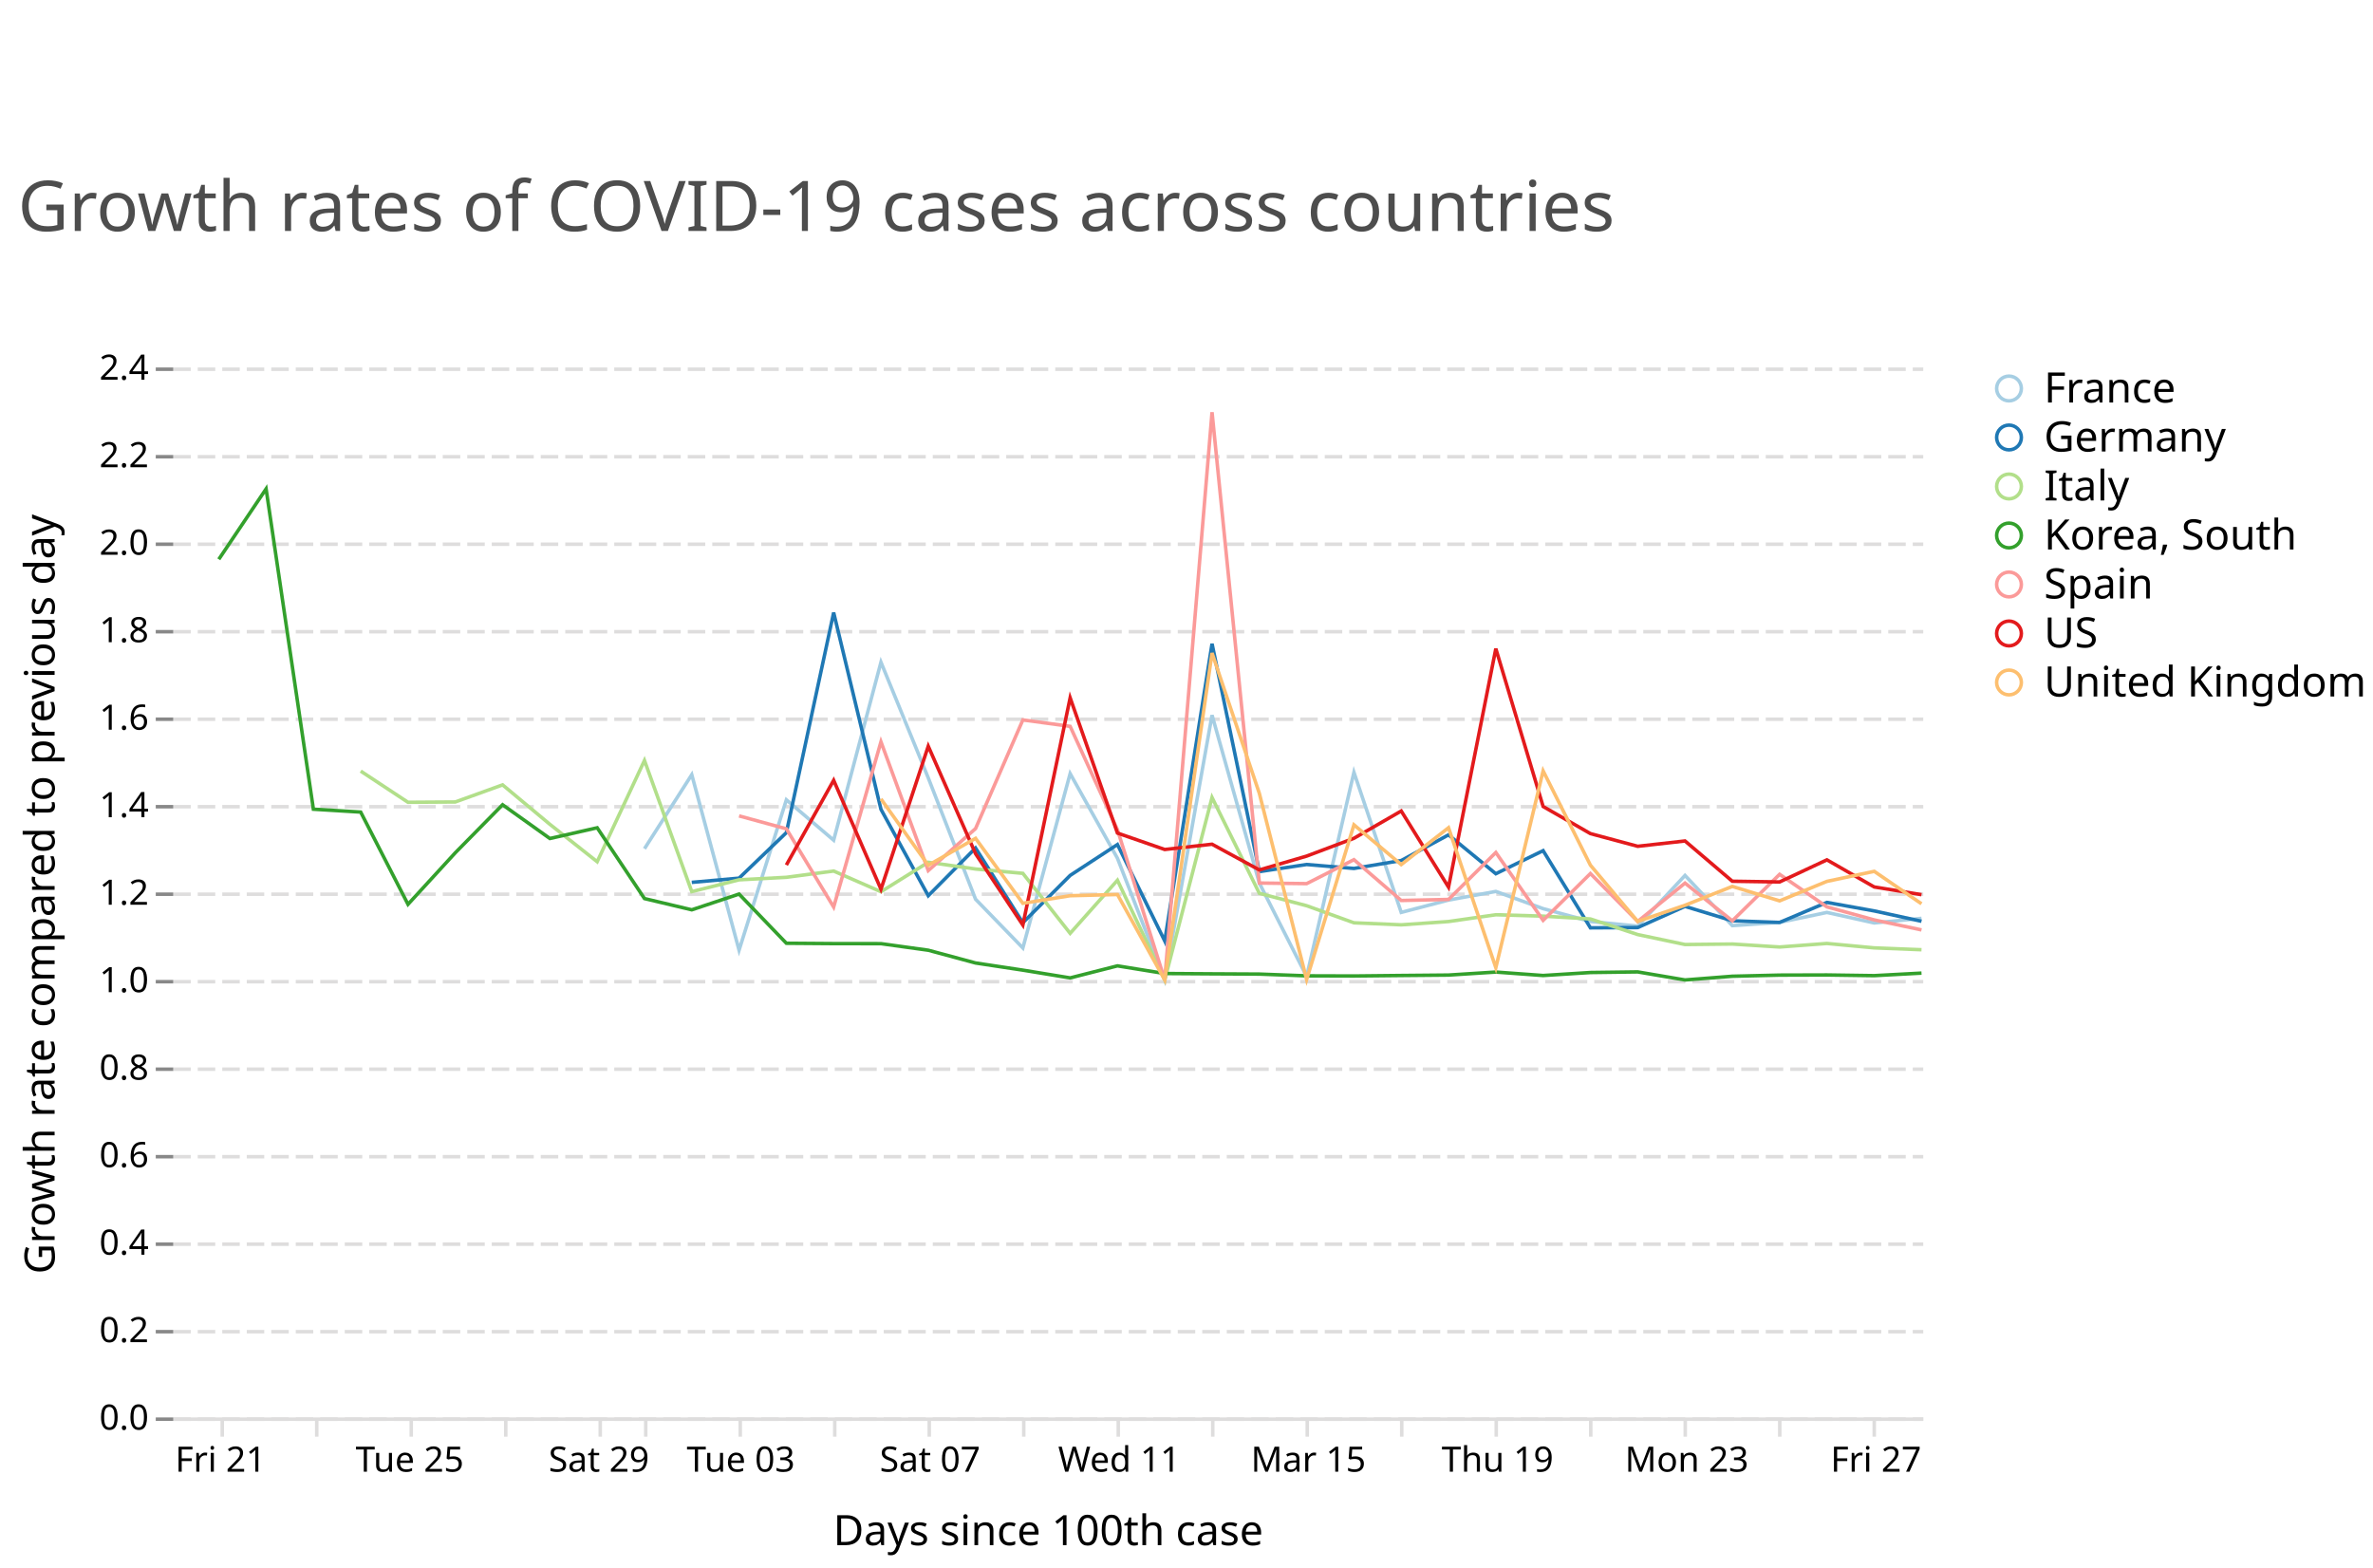
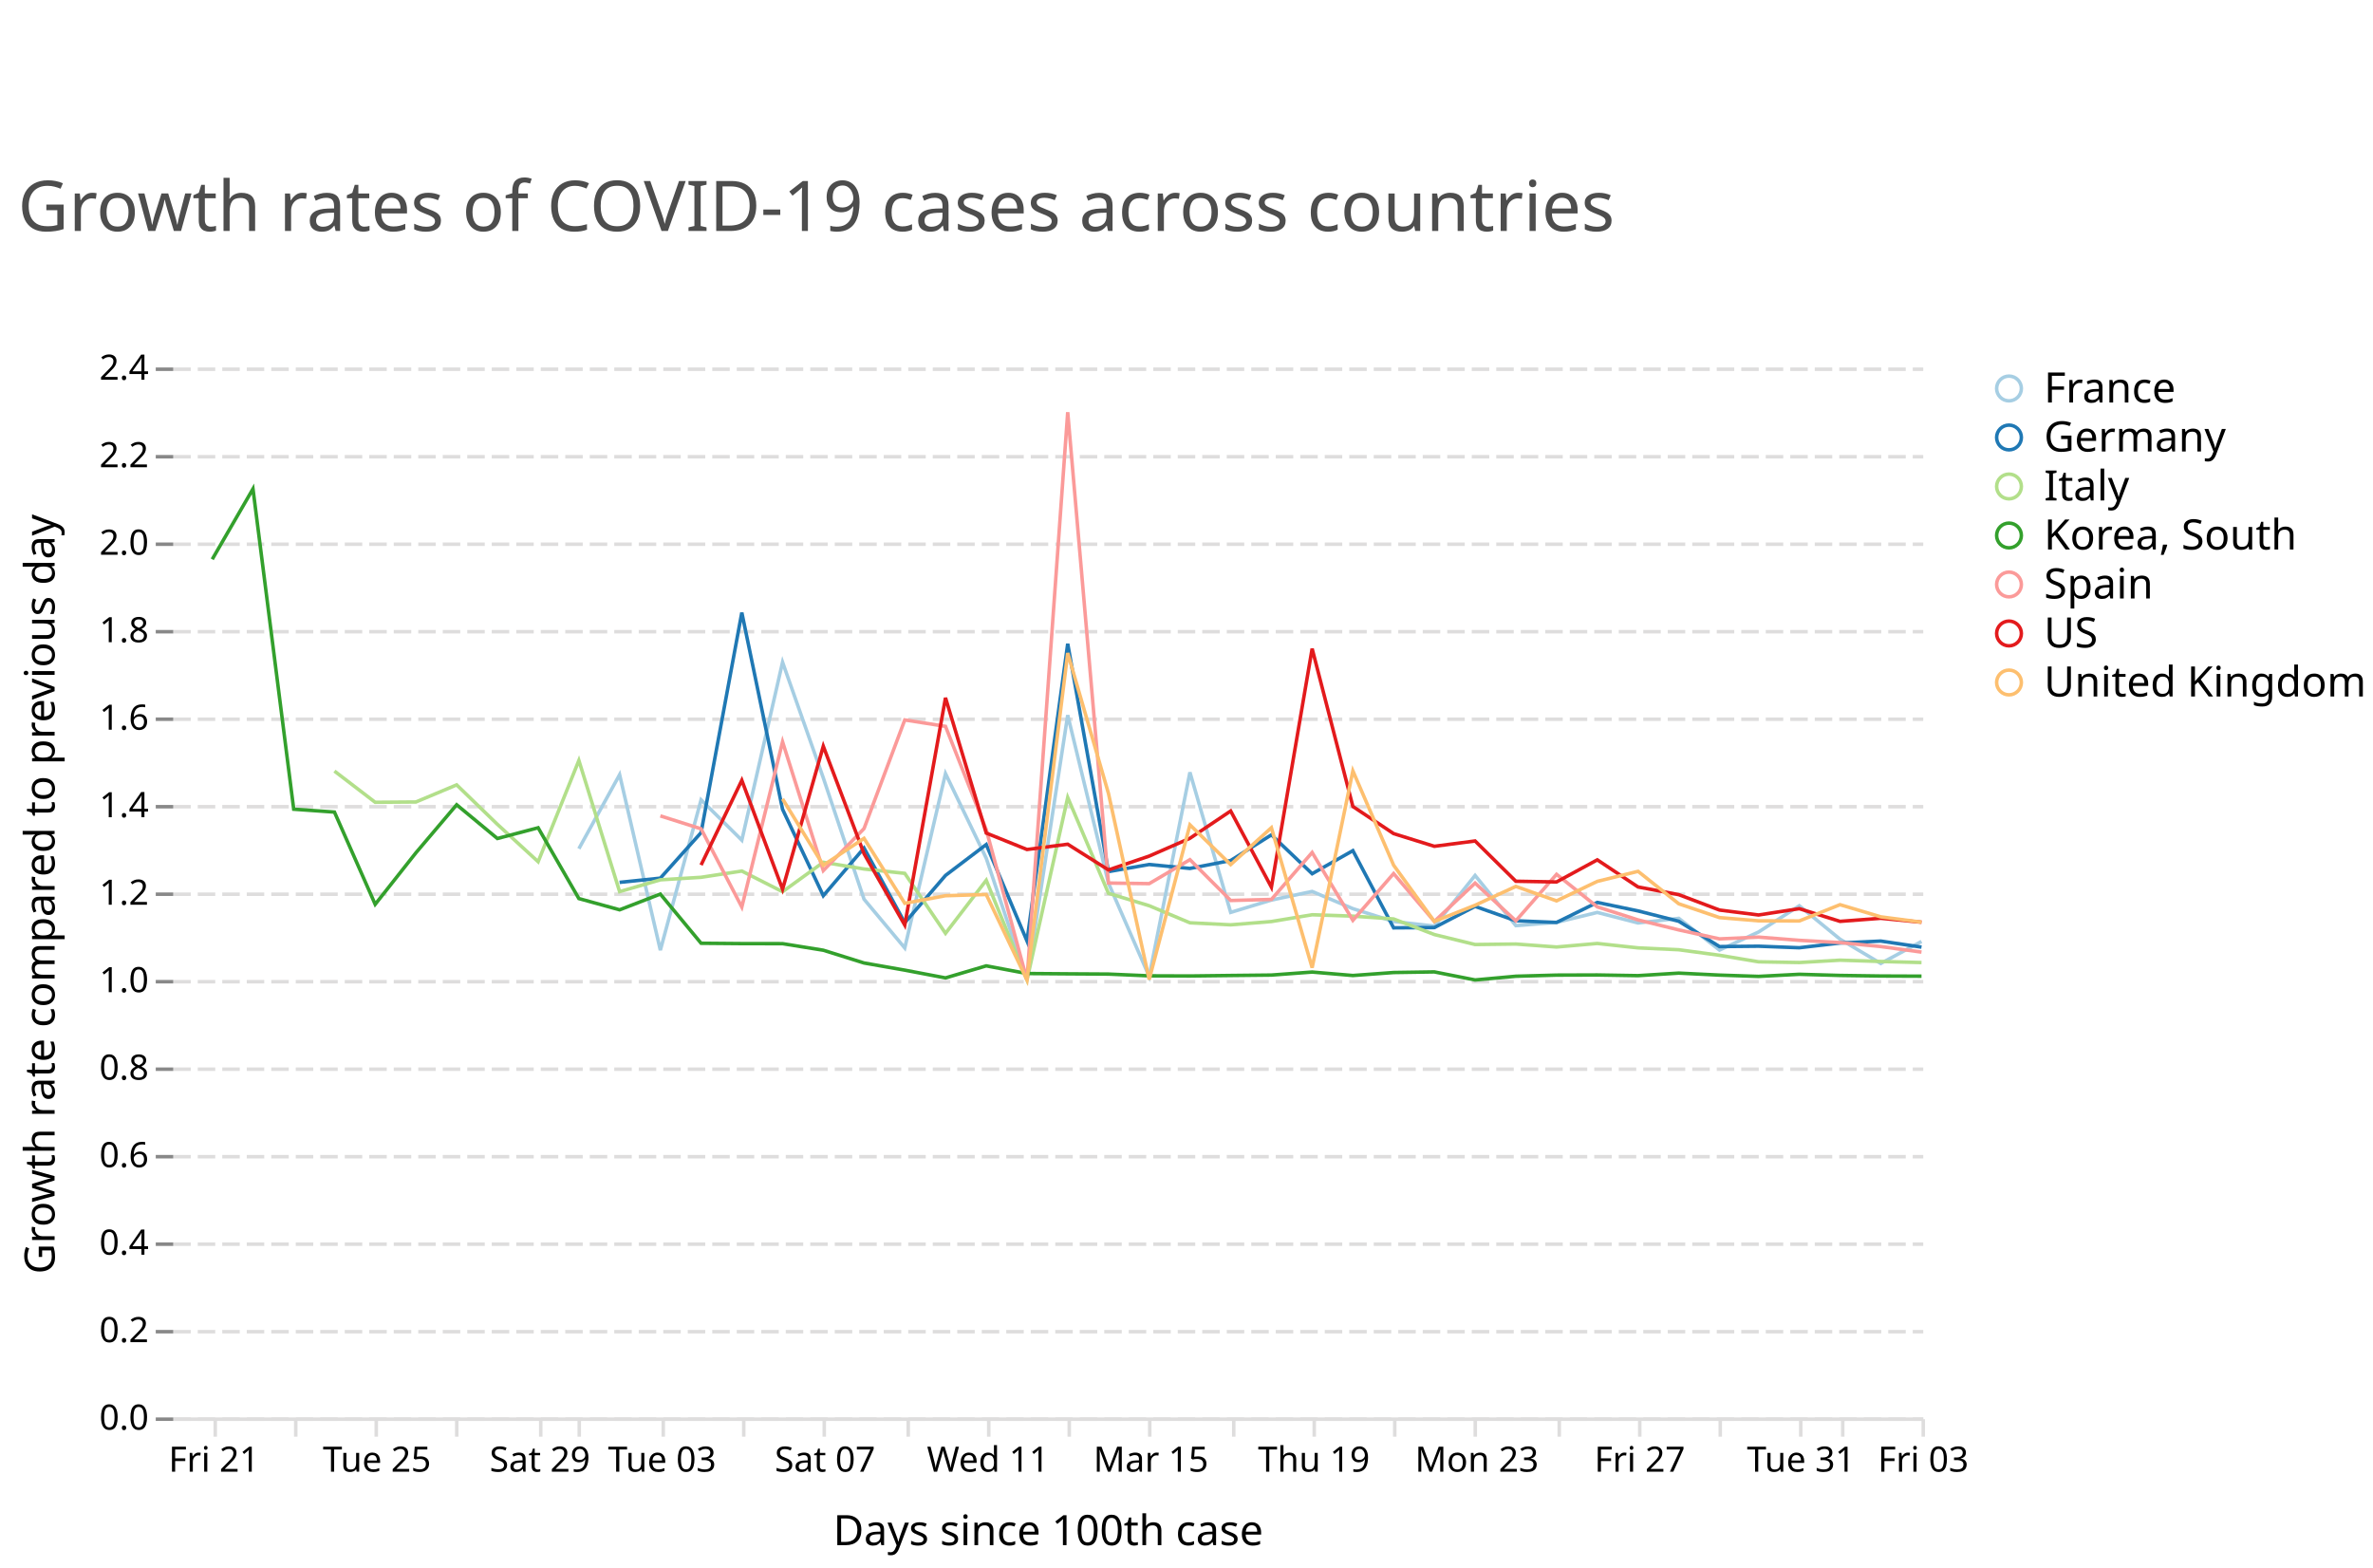
<svg xmlns="http://www.w3.org/2000/svg" class="marks" width="1017" height="672" viewBox="0 0 678 448" version="1.1">
  <g transform="translate(49,105)">
    <g class="mark-group role-frame root">
      <g transform="translate(0,0)">
        <path class="background" d="M0,0h500v300h-500Z" style="fill: none; stroke: #ddd; stroke-width: 0;" />
        <g>
          <g class="mark-group role-axis">
            <g transform="translate(0.5,0.5)">
              <path class="background" d="M0,0h0v0h0Z" style="pointer-events: none; fill: none;" />
              <g>
                <g class="mark-rule role-axis-grid" style="pointer-events: none;">
                  <line transform="translate(0,300)" x2="500" y2="0" style="fill: none; stroke: #DEDDDD; stroke-width: 1; stroke-dasharray: 5,2; opacity: 1;" />
                  <line transform="translate(0,275)" x2="500" y2="0" style="fill: none; stroke: #DEDDDD; stroke-width: 1; stroke-dasharray: 5,2; opacity: 1;" />
                  <line transform="translate(0,250)" x2="500" y2="0" style="fill: none; stroke: #DEDDDD; stroke-width: 1; stroke-dasharray: 5,2; opacity: 1;" />
                  <line transform="translate(0,225)" x2="500" y2="0" style="fill: none; stroke: #DEDDDD; stroke-width: 1; stroke-dasharray: 5,2; opacity: 1;" />
                  <line transform="translate(0,200)" x2="500" y2="0" style="fill: none; stroke: #DEDDDD; stroke-width: 1; stroke-dasharray: 5,2; opacity: 1;" />
                  <line transform="translate(0,175)" x2="500" y2="0" style="fill: none; stroke: #DEDDDD; stroke-width: 1; stroke-dasharray: 5,2; opacity: 1;" />
                  <line transform="translate(0,150)" x2="500" y2="0" style="fill: none; stroke: #DEDDDD; stroke-width: 1; stroke-dasharray: 5,2; opacity: 1;" />
                  <line transform="translate(0,125)" x2="500" y2="0" style="fill: none; stroke: #DEDDDD; stroke-width: 1; stroke-dasharray: 5,2; opacity: 1;" />
                  <line transform="translate(0,100)" x2="500" y2="0" style="fill: none; stroke: #DEDDDD; stroke-width: 1; stroke-dasharray: 5,2; opacity: 1;" />
                  <line transform="translate(0,75)" x2="500" y2="0" style="fill: none; stroke: #DEDDDD; stroke-width: 1; stroke-dasharray: 5,2; opacity: 1;" />
                  <line transform="translate(0,50)" x2="500" y2="0" style="fill: none; stroke: #DEDDDD; stroke-width: 1; stroke-dasharray: 5,2; opacity: 1;" />
                  <line transform="translate(0,25)" x2="500" y2="0" style="fill: none; stroke: #DEDDDD; stroke-width: 1; stroke-dasharray: 5,2; opacity: 1;" />
                  <line transform="translate(0,0)" x2="500" y2="0" style="fill: none; stroke: #DEDDDD; stroke-width: 1; stroke-dasharray: 5,2; opacity: 1;" />
                </g>
              </g>
              <path class="foreground" d="" style="pointer-events: none; display: none; fill: none;" />
            </g>
          </g>
          <g class="mark-group role-scope pathgroup">
            <g transform="translate(0,0)">
              <path class="background" d="M0,0h500v300h-500Z" style="fill: none;" />
              <g>
                <g class="mark-line role-mark marks">
-                   <path d="M135.135,137.5L148.649,116.346L162.162,166.492L175.676,123.529L189.189,135.069L202.703,84.211L216.216,117.264L229.73,151.929L243.243,165.867L256.757,116.038L270.27,140.231L283.784,175L297.297,99.335L310.811,147.324L324.324,173.999L337.838,115.672L351.351,155.697L364.865,152.171L378.378,149.71L391.892,154.626L405.405,158.295L418.919,159.616L432.432,145.141L445.946,159.477L459.459,158.545L472.973,155.708L486.486,158.71L500,157.4" style="fill: none; stroke: #a6cee3; stroke-width: 1;" />
-                 </g>
-               </g>
-               <path class="foreground" d="" style="display: none; fill: none;" />
-             </g>
-             <g transform="translate(0,0)">
-               <path class="background" d="M0,0h500v300h-500Z" style="fill: none;" />
-               <g>
-                 <g class="mark-line role-mark marks">
-                   <path d="M148.649,147.115L162.162,145.912L175.676,132.908L189.189,70.038L202.703,126.245L216.216,150.933L229.73,137.297L243.243,158.654L256.757,145.132L270.27,136.307L283.784,163.863L297.297,78.934L310.811,144.048L324.324,142.012L337.838,143.141L351.351,140.879L364.865,133.545L378.378,144.65L391.892,138.055L405.405,160.106L418.919,160.031L432.432,153.978L445.946,158.093L459.459,158.565L472.973,152.845L486.486,155.276L500,158.232" style="fill: none; stroke: #1f78b4; stroke-width: 1;" />
-                 </g>
-               </g>
-               <path class="foreground" d="" style="display: none; fill: none;" />
-             </g>
-             <g transform="translate(0,0)">
-               <path class="background" d="M0,0h500v300h-500Z" style="fill: none;" />
-               <g>
-                 <g class="mark-line role-mark marks">
-                   <path d="M54.054,115.323L67.568,124.236L81.081,124.146L94.595,119.26L108.108,130.534L121.622,141.216L135.135,112.278L148.649,149.764L162.162,146.39L175.676,145.673L189.189,143.882L202.703,149.793L216.216,141.377L229.73,143.298L243.243,144.542L256.757,161.685L270.27,146.512L283.784,175L297.297,122.861L310.811,150.248L324.324,153.79L337.838,158.67L351.351,159.248L364.865,158.309L378.378,156.372L391.892,156.766L405.405,157.569L418.919,162.028L432.432,164.877L445.946,164.736L459.459,165.586L472.973,164.576L486.486,165.835L500,166.367" style="fill: none; stroke: #b2df8a; stroke-width: 1;" />
-                 </g>
-               </g>
-               <path class="foreground" d="" style="display: none; fill: none;" />
-             </g>
-             <g transform="translate(0,0)">
-               <path class="background" d="M0,0h500v300h-500Z" style="fill: none;" />
-               <g>
-                 <g class="mark-line role-mark marks">
-                   <path d="M13.514,54.808L27.027,34.681L40.541,126.212L54.054,127.035L67.568,153.391L81.081,138.664L94.595,124.941L108.108,134.584L121.622,131.515L135.135,151.746L148.649,154.959L162.162,150.461L175.676,164.515L189.189,164.615L202.703,164.631L216.216,166.506L229.73,170.153L243.243,172.197L256.757,174.415L270.27,170.974L283.784,173.162L297.297,173.253L310.811,173.324L324.324,173.825L337.838,173.867L351.351,173.725L364.865,173.603L378.378,172.742L391.892,173.73L405.405,172.876L418.919,172.699L432.432,175L445.946,173.94L459.459,173.617L472.973,173.577L486.486,173.769L500,173.044" style="fill: none; stroke: #33a02c; stroke-width: 1;" />
-                 </g>
-               </g>
-               <path class="foreground" d="" style="display: none; fill: none;" />
-             </g>
-             <g transform="translate(0,0)">
-               <path class="background" d="M0,0h500v300h-500Z" style="fill: none;" />
-               <g>
-                 <g class="mark-line role-mark marks">
-                   <path d="M162.162,128.125L175.676,131.818L189.189,154.167L202.703,106.95L216.216,143.75L229.73,131.75L243.243,100.706L256.757,102.54L270.27,132.08L283.784,175L297.297,12.78L310.811,147.31L324.324,147.481L337.838,140.632L351.351,152.293L364.865,151.996L378.378,138.578L391.892,157.972L405.405,144.598L418.919,158.28L432.432,147.33L445.946,158.105L459.459,144.819L472.973,154.12L486.486,157.84L500,160.704" style="fill: none; stroke: #fb9a99; stroke-width: 1;" />
-                 </g>
-               </g>
-               <path class="foreground" d="" style="display: none; fill: none;" />
-             </g>
-             <g transform="translate(0,0)">
-               <path class="background" d="M0,0h500v300h-500Z" style="fill: none;" />
-               <g>
-                 <g class="mark-line role-mark marks">
-                   <path d="M175.676,142.161L189.189,117.953L202.703,149.078L216.216,108.206L229.73,138.93L243.243,159.315L256.757,94.383L270.27,133.029L283.784,137.724L297.297,136.215L310.811,143.564L324.324,139.613L337.838,134.524L351.351,126.722L364.865,148.485L378.378,80.339L391.892,125.437L405.405,133.187L418.919,136.812L432.432,135.29L445.946,146.797L459.459,146.999L472.973,140.684L486.486,148.429L500,150.628" style="fill: none; stroke: #e31a1c; stroke-width: 1;" />
-                 </g>
-               </g>
-               <path class="foreground" d="" style="display: none; fill: none;" />
-             </g>
-             <g transform="translate(0,0)">
-               <path class="background" d="M0,0h500v300h-500Z" style="fill: none;" />
-               <g>
-                 <g class="mark-line role-mark marks">
-                   <path d="M202.703,123.276L216.216,142.226L229.73,134.541L243.243,153.102L256.757,150.932L270.27,150.586L283.784,175L297.297,81.59L310.811,121.696L324.324,174.891L337.838,130.677L351.351,142.037L364.865,131.505L378.378,171.499L391.892,115.261L405.405,142.209L418.919,158.274L432.432,153.655L445.946,148.275L459.459,152.401L472.973,146.836L486.486,143.962L500,153.238" style="fill: none; stroke: #fdbf6f; stroke-width: 1;" />
+                   <path d="M116.392,137.5L128.031,116.346L139.67,166.492L151.309,123.529L162.949,135.069L174.588,84.211L186.227,117.264L197.866,151.929L209.505,165.867L221.145,116.038L232.784,140.231L244.423,175L256.062,99.335L267.701,147.324L279.34,173.999L290.98,115.672L302.619,155.697L314.258,152.171L325.897,149.71L337.536,154.626L349.176,158.295L360.815,159.616L372.454,145.141L384.093,159.477L395.732,158.545L407.371,155.708L419.011,158.71L430.65,157.4L442.289,166.461L453.443,161.299L465.082,153.811L476.722,163.353L488.361,170.281L500,164.002" style="fill: none; stroke: #a6cee3; stroke-width: 1;" />
+                 </g>
+               </g>
+               <path class="foreground" d="" style="display: none; fill: none;" />
+             </g>
+             <g transform="translate(0,0)">
+               <path class="background" d="M0,0h500v300h-500Z" style="fill: none;" />
+               <g>
+                 <g class="mark-line role-mark marks">
+                   <path d="M128.031,147.115L139.67,145.912L151.309,132.908L162.949,70.038L174.588,126.245L186.227,150.933L197.866,137.297L209.505,158.654L221.145,145.132L232.784,136.307L244.423,163.863L256.062,78.934L267.701,144.048L279.34,142.012L290.98,143.141L302.619,140.879L314.258,133.545L325.897,144.65L337.536,138.055L349.176,160.106L360.815,160.031L372.454,153.978L384.093,158.093L395.732,158.565L407.371,152.845L419.011,155.276L430.65,158.232L442.289,165.467L453.443,165.358L465.082,165.8L476.722,164.444L488.361,163.889L500,165.617" style="fill: none; stroke: #1f78b4; stroke-width: 1;" />
+                 </g>
+               </g>
+               <path class="foreground" d="" style="display: none; fill: none;" />
+             </g>
+             <g transform="translate(0,0)">
+               <path class="background" d="M0,0h500v300h-500Z" style="fill: none;" />
+               <g>
+                 <g class="mark-line role-mark marks">
+                   <path d="M46.557,115.323L58.196,124.236L69.835,124.146L81.474,119.26L93.113,130.534L104.753,141.216L116.392,112.278L128.031,149.764L139.67,146.39L151.309,145.673L162.949,143.882L174.588,149.793L186.227,141.377L197.866,143.298L209.505,144.542L221.145,161.685L232.784,146.512L244.423,175L256.062,122.861L267.701,150.248L279.34,153.79L290.98,158.67L302.619,159.248L314.258,158.309L325.897,156.372L337.536,156.766L349.176,157.569L360.815,162.028L372.454,164.877L384.093,164.736L395.732,165.586L407.371,164.576L419.011,165.835L430.65,166.367L442.289,167.948L453.443,169.818L465.082,170.02L476.722,169.35L488.361,169.723L500,170.027" style="fill: none; stroke: #b2df8a; stroke-width: 1;" />
+                 </g>
+               </g>
+               <path class="foreground" d="" style="display: none; fill: none;" />
+             </g>
+             <g transform="translate(0,0)">
+               <path class="background" d="M0,0h500v300h-500Z" style="fill: none;" />
+               <g>
+                 <g class="mark-line role-mark marks">
+                   <path d="M11.639,54.808L23.278,34.681L34.918,126.212L46.557,127.035L58.196,153.391L69.835,138.664L81.474,124.941L93.113,134.584L104.753,131.515L116.392,151.746L128.031,154.959L139.67,150.461L151.309,164.515L162.949,164.615L174.588,164.631L186.227,166.506L197.866,170.153L209.505,172.197L221.145,174.415L232.784,170.974L244.423,173.162L256.062,173.253L267.701,173.324L279.34,173.825L290.98,173.867L302.619,173.725L314.258,173.603L325.897,172.742L337.536,173.73L349.176,172.876L360.815,172.699L372.454,175L384.093,173.94L395.732,173.617L407.371,173.577L419.011,173.769L430.65,173.044L442.289,173.615L453.443,173.983L465.082,173.383L476.722,173.71L488.361,173.875L500,173.922" style="fill: none; stroke: #33a02c; stroke-width: 1;" />
+                 </g>
+               </g>
+               <path class="foreground" d="" style="display: none; fill: none;" />
+             </g>
+             <g transform="translate(0,0)">
+               <path class="background" d="M0,0h500v300h-500Z" style="fill: none;" />
+               <g>
+                 <g class="mark-line role-mark marks">
+                   <path d="M139.67,128.125L151.309,131.818L162.949,154.167L174.588,106.95L186.227,143.75L197.866,131.75L209.505,100.706L221.145,102.54L232.784,132.08L244.423,175L256.062,12.78L267.701,147.31L279.34,147.481L290.98,140.632L302.619,152.293L314.258,151.996L325.897,138.578L337.536,157.972L349.176,144.598L360.815,158.28L372.454,147.33L384.093,158.105L395.732,144.819L407.371,154.12L419.011,157.84L430.65,160.704L442.289,163.266L453.443,162.757L465.082,163.678L476.722,164.321L488.361,165.459L500,167.043" style="fill: none; stroke: #fb9a99; stroke-width: 1;" />
+                 </g>
+               </g>
+               <path class="foreground" d="" style="display: none; fill: none;" />
+             </g>
+             <g transform="translate(0,0)">
+               <path class="background" d="M0,0h500v300h-500Z" style="fill: none;" />
+               <g>
+                 <g class="mark-line role-mark marks">
+                   <path d="M151.309,142.161L162.949,117.953L174.588,149.078L186.227,108.206L197.866,138.93L209.505,159.315L221.145,94.383L232.784,133.029L244.423,137.724L256.062,136.215L267.701,143.564L279.34,139.613L290.98,134.524L302.619,126.722L314.258,148.485L325.897,80.339L337.536,125.437L349.176,133.187L360.815,136.812L372.454,135.29L384.093,146.797L395.732,146.999L407.371,140.684L419.011,148.429L430.65,150.628L442.289,155.029L453.443,156.438L465.082,154.632L476.722,158.26L488.361,157.378L500,158.501" style="fill: none; stroke: #e31a1c; stroke-width: 1;" />
+                 </g>
+               </g>
+               <path class="foreground" d="" style="display: none; fill: none;" />
+             </g>
+             <g transform="translate(0,0)">
+               <path class="background" d="M0,0h500v300h-500Z" style="fill: none;" />
+               <g>
+                 <g class="mark-line role-mark marks">
+                   <path d="M174.588,123.276L186.227,142.226L197.866,134.541L209.505,153.102L221.145,150.932L232.784,150.586L244.423,175L256.062,81.59L267.701,121.696L279.34,174.891L290.98,130.677L302.619,142.037L314.258,131.505L325.897,171.499L337.536,115.261L349.176,142.209L360.815,158.274L372.454,153.655L384.093,148.275L395.732,152.401L407.371,146.836L419.011,143.962L430.65,153.238L442.289,157.18L453.443,158.108L465.082,158.143L476.722,153.494L488.361,156.969L500,158.481" style="fill: none; stroke: #fdbf6f; stroke-width: 1;" />
                </g>
              </g>
              <path class="foreground" d="" style="display: none; fill: none;" />
            </g>
          </g>
          <g class="mark-group role-legend">
            <g transform="translate(519,0)">
              <path class="background" d="M0,0h105v96h-105Z" style="pointer-events: none; fill: none;" />
              <g>
                <g class="mark-group role-legend-entry">
                  <g transform="translate(0,0)">
                    <path class="background" d="M0,0h0v0h0Z" style="pointer-events: none; fill: none;" />
                    <g>
                      <g class="mark-group role-scope">
                        <g transform="translate(0,0)">
                          <path class="background" d="M0,0h104.224v12h-104.224Z" style="pointer-events: none; fill: none; opacity: 1;" />
                          <g>
                            <g class="mark-symbol role-legend-symbol" style="pointer-events: none;">
                              <path transform="translate(6,6)" d="M3.536,0A3.536,3.536,0,1,1,-3.536,0A3.536,3.536,0,1,1,3.536,0" style="fill: none; stroke: #a6cee3; stroke-width: 1; opacity: 1;" />
                            </g>
                            <g class="mark-text role-legend-label" style="pointer-events: none;">
                              <text text-anchor="start" transform="translate(16,10)" style="font-family: Avenir; font-size: 12px; fill: #000; opacity: 1;">France</text>
                            </g>
                          </g>
                          <path class="foreground" d="" style="pointer-events: none; display: none; fill: none;" />
                        </g>
                        <g transform="translate(0,14)">
                          <path class="background" d="M0,0h104.224v12h-104.224Z" style="pointer-events: none; fill: none; opacity: 1;" />
                          <g>
                            <g class="mark-symbol role-legend-symbol" style="pointer-events: none;">
                              <path transform="translate(6,6)" d="M3.536,0A3.536,3.536,0,1,1,-3.536,0A3.536,3.536,0,1,1,3.536,0" style="fill: none; stroke: #1f78b4; stroke-width: 1; opacity: 1;" />
                            </g>
                            <g class="mark-text role-legend-label" style="pointer-events: none;">
                              <text text-anchor="start" transform="translate(16,10)" style="font-family: Avenir; font-size: 12px; fill: #000; opacity: 1;">Germany</text>
                            </g>
                          </g>
                          <path class="foreground" d="" style="pointer-events: none; display: none; fill: none;" />
                        </g>
                        <g transform="translate(0,28)">
                          <path class="background" d="M0,0h104.224v12h-104.224Z" style="pointer-events: none; fill: none; opacity: 1;" />
                          <g>
                            <g class="mark-symbol role-legend-symbol" style="pointer-events: none;">
                              <path transform="translate(6,6)" d="M3.536,0A3.536,3.536,0,1,1,-3.536,0A3.536,3.536,0,1,1,3.536,0" style="fill: none; stroke: #b2df8a; stroke-width: 1; opacity: 1;" />
                            </g>
                            <g class="mark-text role-legend-label" style="pointer-events: none;">
                              <text text-anchor="start" transform="translate(16,10)" style="font-family: Avenir; font-size: 12px; fill: #000; opacity: 1;">Italy</text>
                            </g>
                          </g>
                          <path class="foreground" d="" style="pointer-events: none; display: none; fill: none;" />
                        </g>
                        <g transform="translate(0,42)">
                          <path class="background" d="M0,0h104.224v12h-104.224Z" style="pointer-events: none; fill: none; opacity: 1;" />
                          <g>
                            <g class="mark-symbol role-legend-symbol" style="pointer-events: none;">
                              <path transform="translate(6,6)" d="M3.536,0A3.536,3.536,0,1,1,-3.536,0A3.536,3.536,0,1,1,3.536,0" style="fill: none; stroke: #33a02c; stroke-width: 1; opacity: 1;" />
                            </g>
                            <g class="mark-text role-legend-label" style="pointer-events: none;">
                              <text text-anchor="start" transform="translate(16,10)" style="font-family: Avenir; font-size: 12px; fill: #000; opacity: 1;">Korea, South</text>
                            </g>
                          </g>
                          <path class="foreground" d="" style="pointer-events: none; display: none; fill: none;" />
                        </g>
                        <g transform="translate(0,56)">
                          <path class="background" d="M0,0h104.224v12h-104.224Z" style="pointer-events: none; fill: none; opacity: 1;" />
                          <g>
                            <g class="mark-symbol role-legend-symbol" style="pointer-events: none;">
                              <path transform="translate(6,6)" d="M3.536,0A3.536,3.536,0,1,1,-3.536,0A3.536,3.536,0,1,1,3.536,0" style="fill: none; stroke: #fb9a99; stroke-width: 1; opacity: 1;" />
                            </g>
                            <g class="mark-text role-legend-label" style="pointer-events: none;">
                              <text text-anchor="start" transform="translate(16,10)" style="font-family: Avenir; font-size: 12px; fill: #000; opacity: 1;">Spain</text>
                            </g>
                          </g>
                          <path class="foreground" d="" style="pointer-events: none; display: none; fill: none;" />
                        </g>
                        <g transform="translate(0,70)">
                          <path class="background" d="M0,0h104.224v12h-104.224Z" style="pointer-events: none; fill: none; opacity: 1;" />
                          <g>
                            <g class="mark-symbol role-legend-symbol" style="pointer-events: none;">
                              <path transform="translate(6,6)" d="M3.536,0A3.536,3.536,0,1,1,-3.536,0A3.536,3.536,0,1,1,3.536,0" style="fill: none; stroke: #e31a1c; stroke-width: 1; opacity: 1;" />
                            </g>
                            <g class="mark-text role-legend-label" style="pointer-events: none;">
                              <text text-anchor="start" transform="translate(16,10)" style="font-family: Avenir; font-size: 12px; fill: #000; opacity: 1;">US</text>
                            </g>
                          </g>
                          <path class="foreground" d="" style="pointer-events: none; display: none; fill: none;" />
                        </g>
                        <g transform="translate(0,84)">
                          <path class="background" d="M0,0h104.224v12h-104.224Z" style="pointer-events: none; fill: none; opacity: 1;" />
                          <g>
                            <g class="mark-symbol role-legend-symbol" style="pointer-events: none;">
                              <path transform="translate(6,6)" d="M3.536,0A3.536,3.536,0,1,1,-3.536,0A3.536,3.536,0,1,1,3.536,0" style="fill: none; stroke: #fdbf6f; stroke-width: 1; opacity: 1;" />
                            </g>
                            <g class="mark-text role-legend-label" style="pointer-events: none;">
                              <text text-anchor="start" transform="translate(16,10)" style="font-family: Avenir; font-size: 12px; fill: #000; opacity: 1;">United Kingdom</text>
                            </g>
                          </g>
                          <path class="foreground" d="" style="pointer-events: none; display: none; fill: none;" />
                        </g>
                      </g>
                    </g>
                    <path class="foreground" d="" style="pointer-events: none; display: none; fill: none;" />
                  </g>
                </g>
              </g>
              <path class="foreground" d="" style="pointer-events: none; display: none; fill: none;" />
            </g>
          </g>
          <g class="mark-group role-title">
            <g transform="translate(-43.89999,-55)">
              <path class="background" d="M0,0h0v0h0Z" style="pointer-events: none; fill: none;" />
              <g>
                <g class="mark-text role-title-text" style="pointer-events: none;">
                  <text text-anchor="start" transform="translate(0,16)" style="font-family: Avenir; font-size: 20px; font-weight: 300; fill: #4d4d4d; opacity: 1;">Growth rates of COVID-19 cases across countries</text>
                </g>
              </g>
              <path class="foreground" d="" style="pointer-events: none; display: none; fill: none;" />
            </g>
          </g>
          <g class="mark-group role-axis">
            <g transform="translate(0.5,300.5)">
              <path class="background" d="M0,0h0v0h0Z" style="pointer-events: none; fill: none;" />
              <g>
                <g class="mark-rule role-axis-tick" style="pointer-events: none;">
-                   <line transform="translate(14,0)" x2="0" y2="5" style="fill: none; stroke: #DEDDDD; stroke-width: 1; opacity: 1;" />
-                   <line transform="translate(41,0)" x2="0" y2="5" style="fill: none; stroke: #DEDDDD; stroke-width: 1; opacity: 1;" />
-                   <line transform="translate(68,0)" x2="0" y2="5" style="fill: none; stroke: #DEDDDD; stroke-width: 1; opacity: 1;" />
-                   <line transform="translate(95,0)" x2="0" y2="5" style="fill: none; stroke: #DEDDDD; stroke-width: 1; opacity: 1;" />
-                   <line transform="translate(122,0)" x2="0" y2="5" style="fill: none; stroke: #DEDDDD; stroke-width: 1; opacity: 1;" />
-                   <line transform="translate(135,0)" x2="0" y2="5" style="fill: none; stroke: #DEDDDD; stroke-width: 1; opacity: 1;" />
-                   <line transform="translate(162,0)" x2="0" y2="5" style="fill: none; stroke: #DEDDDD; stroke-width: 1; opacity: 1;" />
-                   <line transform="translate(189,0)" x2="0" y2="5" style="fill: none; stroke: #DEDDDD; stroke-width: 1; opacity: 1;" />
-                   <line transform="translate(216,0)" x2="0" y2="5" style="fill: none; stroke: #DEDDDD; stroke-width: 1; opacity: 1;" />
-                   <line transform="translate(243,0)" x2="0" y2="5" style="fill: none; stroke: #DEDDDD; stroke-width: 1; opacity: 1;" />
-                   <line transform="translate(270,0)" x2="0" y2="5" style="fill: none; stroke: #DEDDDD; stroke-width: 1; opacity: 1;" />
-                   <line transform="translate(297,0)" x2="0" y2="5" style="fill: none; stroke: #DEDDDD; stroke-width: 1; opacity: 1;" />
-                   <line transform="translate(324,0)" x2="0" y2="5" style="fill: none; stroke: #DEDDDD; stroke-width: 1; opacity: 1;" />
-                   <line transform="translate(351,0)" x2="0" y2="5" style="fill: none; stroke: #DEDDDD; stroke-width: 1; opacity: 1;" />
-                   <line transform="translate(378,0)" x2="0" y2="5" style="fill: none; stroke: #DEDDDD; stroke-width: 1; opacity: 1;" />
-                   <line transform="translate(405,0)" x2="0" y2="5" style="fill: none; stroke: #DEDDDD; stroke-width: 1; opacity: 1;" />
-                   <line transform="translate(432,0)" x2="0" y2="5" style="fill: none; stroke: #DEDDDD; stroke-width: 1; opacity: 1;" />
-                   <line transform="translate(459,0)" x2="0" y2="5" style="fill: none; stroke: #DEDDDD; stroke-width: 1; opacity: 1;" />
-                   <line transform="translate(486,0)" x2="0" y2="5" style="fill: none; stroke: #DEDDDD; stroke-width: 1; opacity: 1;" />
+                   <line transform="translate(12,0)" x2="0" y2="5" style="fill: none; stroke: #DEDDDD; stroke-width: 1; opacity: 1;" />
+                   <line transform="translate(35,0)" x2="0" y2="5" style="fill: none; stroke: #DEDDDD; stroke-width: 1; opacity: 1;" />
+                   <line transform="translate(58,0)" x2="0" y2="5" style="fill: none; stroke: #DEDDDD; stroke-width: 1; opacity: 1;" />
+                   <line transform="translate(81,0)" x2="0" y2="5" style="fill: none; stroke: #DEDDDD; stroke-width: 1; opacity: 1;" />
+                   <line transform="translate(105,0)" x2="0" y2="5" style="fill: none; stroke: #DEDDDD; stroke-width: 1; opacity: 1;" />
+                   <line transform="translate(116,0)" x2="0" y2="5" style="fill: none; stroke: #DEDDDD; stroke-width: 1; opacity: 1;" />
+                   <line transform="translate(140,0)" x2="0" y2="5" style="fill: none; stroke: #DEDDDD; stroke-width: 1; opacity: 1;" />
+                   <line transform="translate(163,0)" x2="0" y2="5" style="fill: none; stroke: #DEDDDD; stroke-width: 1; opacity: 1;" />
+                   <line transform="translate(186,0)" x2="0" y2="5" style="fill: none; stroke: #DEDDDD; stroke-width: 1; opacity: 1;" />
+                   <line transform="translate(210,0)" x2="0" y2="5" style="fill: none; stroke: #DEDDDD; stroke-width: 1; opacity: 1;" />
+                   <line transform="translate(233,0)" x2="0" y2="5" style="fill: none; stroke: #DEDDDD; stroke-width: 1; opacity: 1;" />
+                   <line transform="translate(256,0)" x2="0" y2="5" style="fill: none; stroke: #DEDDDD; stroke-width: 1; opacity: 1;" />
+                   <line transform="translate(279,0)" x2="0" y2="5" style="fill: none; stroke: #DEDDDD; stroke-width: 1; opacity: 1;" />
+                   <line transform="translate(303,0)" x2="0" y2="5" style="fill: none; stroke: #DEDDDD; stroke-width: 1; opacity: 1;" />
+                   <line transform="translate(326,0)" x2="0" y2="5" style="fill: none; stroke: #DEDDDD; stroke-width: 1; opacity: 1;" />
+                   <line transform="translate(349,0)" x2="0" y2="5" style="fill: none; stroke: #DEDDDD; stroke-width: 1; opacity: 1;" />
+                   <line transform="translate(372,0)" x2="0" y2="5" style="fill: none; stroke: #DEDDDD; stroke-width: 1; opacity: 1;" />
+                   <line transform="translate(396,0)" x2="0" y2="5" style="fill: none; stroke: #DEDDDD; stroke-width: 1; opacity: 1;" />
+                   <line transform="translate(419,0)" x2="0" y2="5" style="fill: none; stroke: #DEDDDD; stroke-width: 1; opacity: 1;" />
+                   <line transform="translate(442,0)" x2="0" y2="5" style="fill: none; stroke: #DEDDDD; stroke-width: 1; opacity: 1;" />
+                   <line transform="translate(465,0)" x2="0" y2="5" style="fill: none; stroke: #DEDDDD; stroke-width: 1; opacity: 1;" />
+                   <line transform="translate(477,0)" x2="0" y2="5" style="fill: none; stroke: #DEDDDD; stroke-width: 1; opacity: 1;" />
+                   <line transform="translate(500,0)" x2="0" y2="5" style="fill: none; stroke: #DEDDDD; stroke-width: 1; opacity: 1;" />
                </g>
                <g class="mark-text role-axis-label" style="pointer-events: none;">
-                   <text text-anchor="middle" transform="translate(13.51351,15)" style="font-family: Avenir; font-size: 10px; fill: #000; opacity: 1;">Fri 21</text>
-                   <text text-anchor="middle" transform="translate(40.54054,15)" style="font-family: Avenir; font-size: 10px; fill: #000; opacity: 0;">Feb 23</text>
-                   <text text-anchor="middle" transform="translate(67.56757,15)" style="font-family: Avenir; font-size: 10px; fill: #000; opacity: 1;">Tue 25</text>
-                   <text text-anchor="middle" transform="translate(94.59459,15)" style="font-family: Avenir; font-size: 10px; fill: #000; opacity: 0;">Thu 27</text>
-                   <text text-anchor="middle" transform="translate(121.6216,15)" style="font-family: Avenir; font-size: 10px; fill: #000; opacity: 1;">Sat 29</text>
-                   <text text-anchor="middle" transform="translate(135.1351,15)" style="font-family: Avenir; font-size: 10px; fill: #000; opacity: 0;">March</text>
-                   <text text-anchor="middle" transform="translate(162.1622,15)" style="font-family: Avenir; font-size: 10px; fill: #000; opacity: 1;">Tue 03</text>
-                   <text text-anchor="middle" transform="translate(189.1892,15)" style="font-family: Avenir; font-size: 10px; fill: #000; opacity: 0;">Thu 05</text>
-                   <text text-anchor="middle" transform="translate(216.2162,15)" style="font-family: Avenir; font-size: 10px; fill: #000; opacity: 1;">Sat 07</text>
-                   <text text-anchor="middle" transform="translate(243.2432,15)" style="font-family: Avenir; font-size: 10px; fill: #000; opacity: 0;">Mon 09</text>
-                   <text text-anchor="middle" transform="translate(270.2703,15)" style="font-family: Avenir; font-size: 10px; fill: #000; opacity: 1;">Wed 11</text>
-                   <text text-anchor="middle" transform="translate(297.2973,15)" style="font-family: Avenir; font-size: 10px; fill: #000; opacity: 0;">Fri 13</text>
-                   <text text-anchor="middle" transform="translate(324.3243,15)" style="font-family: Avenir; font-size: 10px; fill: #000; opacity: 1;">Mar 15</text>
-                   <text text-anchor="middle" transform="translate(351.3514,15)" style="font-family: Avenir; font-size: 10px; fill: #000; opacity: 0;">Tue 17</text>
-                   <text text-anchor="middle" transform="translate(378.3784,15)" style="font-family: Avenir; font-size: 10px; fill: #000; opacity: 1;">Thu 19</text>
-                   <text text-anchor="middle" transform="translate(405.4054,15)" style="font-family: Avenir; font-size: 10px; fill: #000; opacity: 0;">Sat 21</text>
-                   <text text-anchor="middle" transform="translate(432.4324,15)" style="font-family: Avenir; font-size: 10px; fill: #000; opacity: 1;">Mon 23</text>
-                   <text text-anchor="middle" transform="translate(459.4595,15)" style="font-family: Avenir; font-size: 10px; fill: #000; opacity: 0;">Wed 25</text>
-                   <text text-anchor="middle" transform="translate(486.4865,15)" style="font-family: Avenir; font-size: 10px; fill: #000; opacity: 1;">Fri 27</text>
+                   <text text-anchor="middle" transform="translate(11.63919,15)" style="font-family: Avenir; font-size: 10px; fill: #000; opacity: 1;">Fri 21</text>
+                   <text text-anchor="middle" transform="translate(34.91756,15)" style="font-family: Avenir; font-size: 10px; fill: #000; opacity: 0;">Feb 23</text>
+                   <text text-anchor="middle" transform="translate(58.19593,15)" style="font-family: Avenir; font-size: 10px; fill: #000; opacity: 1;">Tue 25</text>
+                   <text text-anchor="middle" transform="translate(81.4743,15)" style="font-family: Avenir; font-size: 10px; fill: #000; opacity: 0;">Thu 27</text>
+                   <text text-anchor="middle" transform="translate(104.7527,15)" style="font-family: Avenir; font-size: 10px; fill: #000; opacity: 1;">Sat 29</text>
+                   <text text-anchor="middle" transform="translate(116.3919,15)" style="font-family: Avenir; font-size: 10px; fill: #000; opacity: 0;">March</text>
+                   <text text-anchor="middle" transform="translate(139.6702,15)" style="font-family: Avenir; font-size: 10px; fill: #000; opacity: 1;">Tue 03</text>
+                   <text text-anchor="middle" transform="translate(162.9486,15)" style="font-family: Avenir; font-size: 10px; fill: #000; opacity: 0;">Thu 05</text>
+                   <text text-anchor="middle" transform="translate(186.227,15)" style="font-family: Avenir; font-size: 10px; fill: #000; opacity: 1;">Sat 07</text>
+                   <text text-anchor="middle" transform="translate(209.5053,15)" style="font-family: Avenir; font-size: 10px; fill: #000; opacity: 0;">Mon 09</text>
+                   <text text-anchor="middle" transform="translate(232.7837,15)" style="font-family: Avenir; font-size: 10px; fill: #000; opacity: 1;">Wed 11</text>
+                   <text text-anchor="middle" transform="translate(256.0621,15)" style="font-family: Avenir; font-size: 10px; fill: #000; opacity: 0;">Fri 13</text>
+                   <text text-anchor="middle" transform="translate(279.3404,15)" style="font-family: Avenir; font-size: 10px; fill: #000; opacity: 1;">Mar 15</text>
+                   <text text-anchor="middle" transform="translate(302.6188,15)" style="font-family: Avenir; font-size: 10px; fill: #000; opacity: 0;">Tue 17</text>
+                   <text text-anchor="middle" transform="translate(325.8972,15)" style="font-family: Avenir; font-size: 10px; fill: #000; opacity: 1;">Thu 19</text>
+                   <text text-anchor="middle" transform="translate(349.1756,15)" style="font-family: Avenir; font-size: 10px; fill: #000; opacity: 0;">Sat 21</text>
+                   <text text-anchor="middle" transform="translate(372.4539,15)" style="font-family: Avenir; font-size: 10px; fill: #000; opacity: 1;">Mon 23</text>
+                   <text text-anchor="middle" transform="translate(395.7323,15)" style="font-family: Avenir; font-size: 10px; fill: #000; opacity: 0;">Wed 25</text>
+                   <text text-anchor="middle" transform="translate(419.0107,15)" style="font-family: Avenir; font-size: 10px; fill: #000; opacity: 1;">Fri 27</text>
+                   <text text-anchor="middle" transform="translate(442.289,15)" style="font-family: Avenir; font-size: 10px; fill: #000; opacity: 0;">Mar 29</text>
+                   <text text-anchor="middle" transform="translate(465.0824,15)" style="font-family: Avenir; font-size: 10px; fill: #000; opacity: 1;">Tue 31</text>
+                   <text text-anchor="middle" transform="translate(476.7216,15)" style="font-family: Avenir; font-size: 10px; fill: #000; opacity: 0;">April</text>
+                   <text text-anchor="middle" transform="translate(500,15)" style="font-family: Avenir; font-size: 10px; fill: #000; opacity: 1;">Fri 03</text>
                </g>
                <g class="mark-rule role-axis-domain" style="pointer-events: none;">
                  <line transform="translate(0,0)" x2="500" y2="0" style="fill: none; stroke: #DEDDDD; stroke-width: 1; stroke-dashoffset: 10; opacity: 1;" />
                </g>
                <g class="mark-text role-axis-title" style="pointer-events: none;">
                  <text text-anchor="middle" transform="translate(250,36)" style="font-family: Avenir; font-size: 12px; font-weight: 400; fill: #000; opacity: 1;">Days since 100th case</text>
                </g>
              </g>
              <path class="foreground" d="" style="pointer-events: none; display: none; fill: none;" />
            </g>
          </g>
          <g class="mark-group role-axis">
            <g transform="translate(0.5,0.5)">
              <path class="background" d="M0,0h0v0h0Z" style="pointer-events: none; fill: none;" />
              <g>
                <g class="mark-rule role-axis-tick" style="pointer-events: none;">
                  <line transform="translate(0,300)" x2="-5" y2="0" style="fill: none; stroke: #888; stroke-width: 1; opacity: 1;" />
                  <line transform="translate(0,275)" x2="-5" y2="0" style="fill: none; stroke: #888; stroke-width: 1; opacity: 1;" />
                  <line transform="translate(0,250)" x2="-5" y2="0" style="fill: none; stroke: #888; stroke-width: 1; opacity: 1;" />
                  <line transform="translate(0,225)" x2="-5" y2="0" style="fill: none; stroke: #888; stroke-width: 1; opacity: 1;" />
                  <line transform="translate(0,200)" x2="-5" y2="0" style="fill: none; stroke: #888; stroke-width: 1; opacity: 1;" />
                  <line transform="translate(0,175)" x2="-5" y2="0" style="fill: none; stroke: #888; stroke-width: 1; opacity: 1;" />
                  <line transform="translate(0,150)" x2="-5" y2="0" style="fill: none; stroke: #888; stroke-width: 1; opacity: 1;" />
                  <line transform="translate(0,125)" x2="-5" y2="0" style="fill: none; stroke: #888; stroke-width: 1; opacity: 1;" />
                  <line transform="translate(0,100)" x2="-5" y2="0" style="fill: none; stroke: #888; stroke-width: 1; opacity: 1;" />
                  <line transform="translate(0,75)" x2="-5" y2="0" style="fill: none; stroke: #888; stroke-width: 1; opacity: 1;" />
                  <line transform="translate(0,50)" x2="-5" y2="0" style="fill: none; stroke: #888; stroke-width: 1; opacity: 1;" />
                  <line transform="translate(0,25)" x2="-5" y2="0" style="fill: none; stroke: #888; stroke-width: 1; opacity: 1;" />
                  <line transform="translate(0,0)" x2="-5" y2="0" style="fill: none; stroke: #888; stroke-width: 1; opacity: 1;" />
                </g>
                <g class="mark-text role-axis-label" style="pointer-events: none;">
                  <text text-anchor="end" transform="translate(-7,303)" style="font-family: Avenir; font-size: 10px; fill: #000; opacity: 1;">0.0</text>
                  <text text-anchor="end" transform="translate(-7,278)" style="font-family: Avenir; font-size: 10px; fill: #000; opacity: 1;">0.2</text>
                  <text text-anchor="end" transform="translate(-7,253)" style="font-family: Avenir; font-size: 10px; fill: #000; opacity: 1;">0.4</text>
                  <text text-anchor="end" transform="translate(-7,228)" style="font-family: Avenir; font-size: 10px; fill: #000; opacity: 1;">0.6</text>
                  <text text-anchor="end" transform="translate(-7,203)" style="font-family: Avenir; font-size: 10px; fill: #000; opacity: 1;">0.8</text>
                  <text text-anchor="end" transform="translate(-7,178)" style="font-family: Avenir; font-size: 10px; fill: #000; opacity: 1;">1.0</text>
                  <text text-anchor="end" transform="translate(-7,153)" style="font-family: Avenir; font-size: 10px; fill: #000; opacity: 1;">1.2</text>
                  <text text-anchor="end" transform="translate(-7,128)" style="font-family: Avenir; font-size: 10px; fill: #000; opacity: 1;">1.4</text>
                  <text text-anchor="end" transform="translate(-7,103)" style="font-family: Avenir; font-size: 10px; fill: #000; opacity: 1;">1.6</text>
                  <text text-anchor="end" transform="translate(-7,78)" style="font-family: Avenir; font-size: 10px; fill: #000; opacity: 1;">1.8</text>
                  <text text-anchor="end" transform="translate(-7,53)" style="font-family: Avenir; font-size: 10px; fill: #000; opacity: 1;">2.0</text>
                  <text text-anchor="end" transform="translate(-7,28)" style="font-family: Avenir; font-size: 10px; fill: #000; opacity: 1;">2.2</text>
                  <text text-anchor="end" transform="translate(-7,3)" style="font-family: Avenir; font-size: 10px; fill: #000; opacity: 1;">2.4</text>
                </g>
                <g class="mark-text role-axis-title" style="pointer-events: none;">
                  <text text-anchor="middle" transform="translate(-30.89999,150) rotate(-90) translate(0,-3)" style="font-family: Avenir; font-size: 12px; font-weight: 400; fill: #000; opacity: 1;">Growth rate compared to previous day</text>
                </g>
              </g>
              <path class="foreground" d="" style="pointer-events: none; display: none; fill: none;" />
            </g>
          </g>
        </g>
        <path class="foreground" d="" style="display: none; fill: none;" />
      </g>
    </g>
  </g>
</svg>
